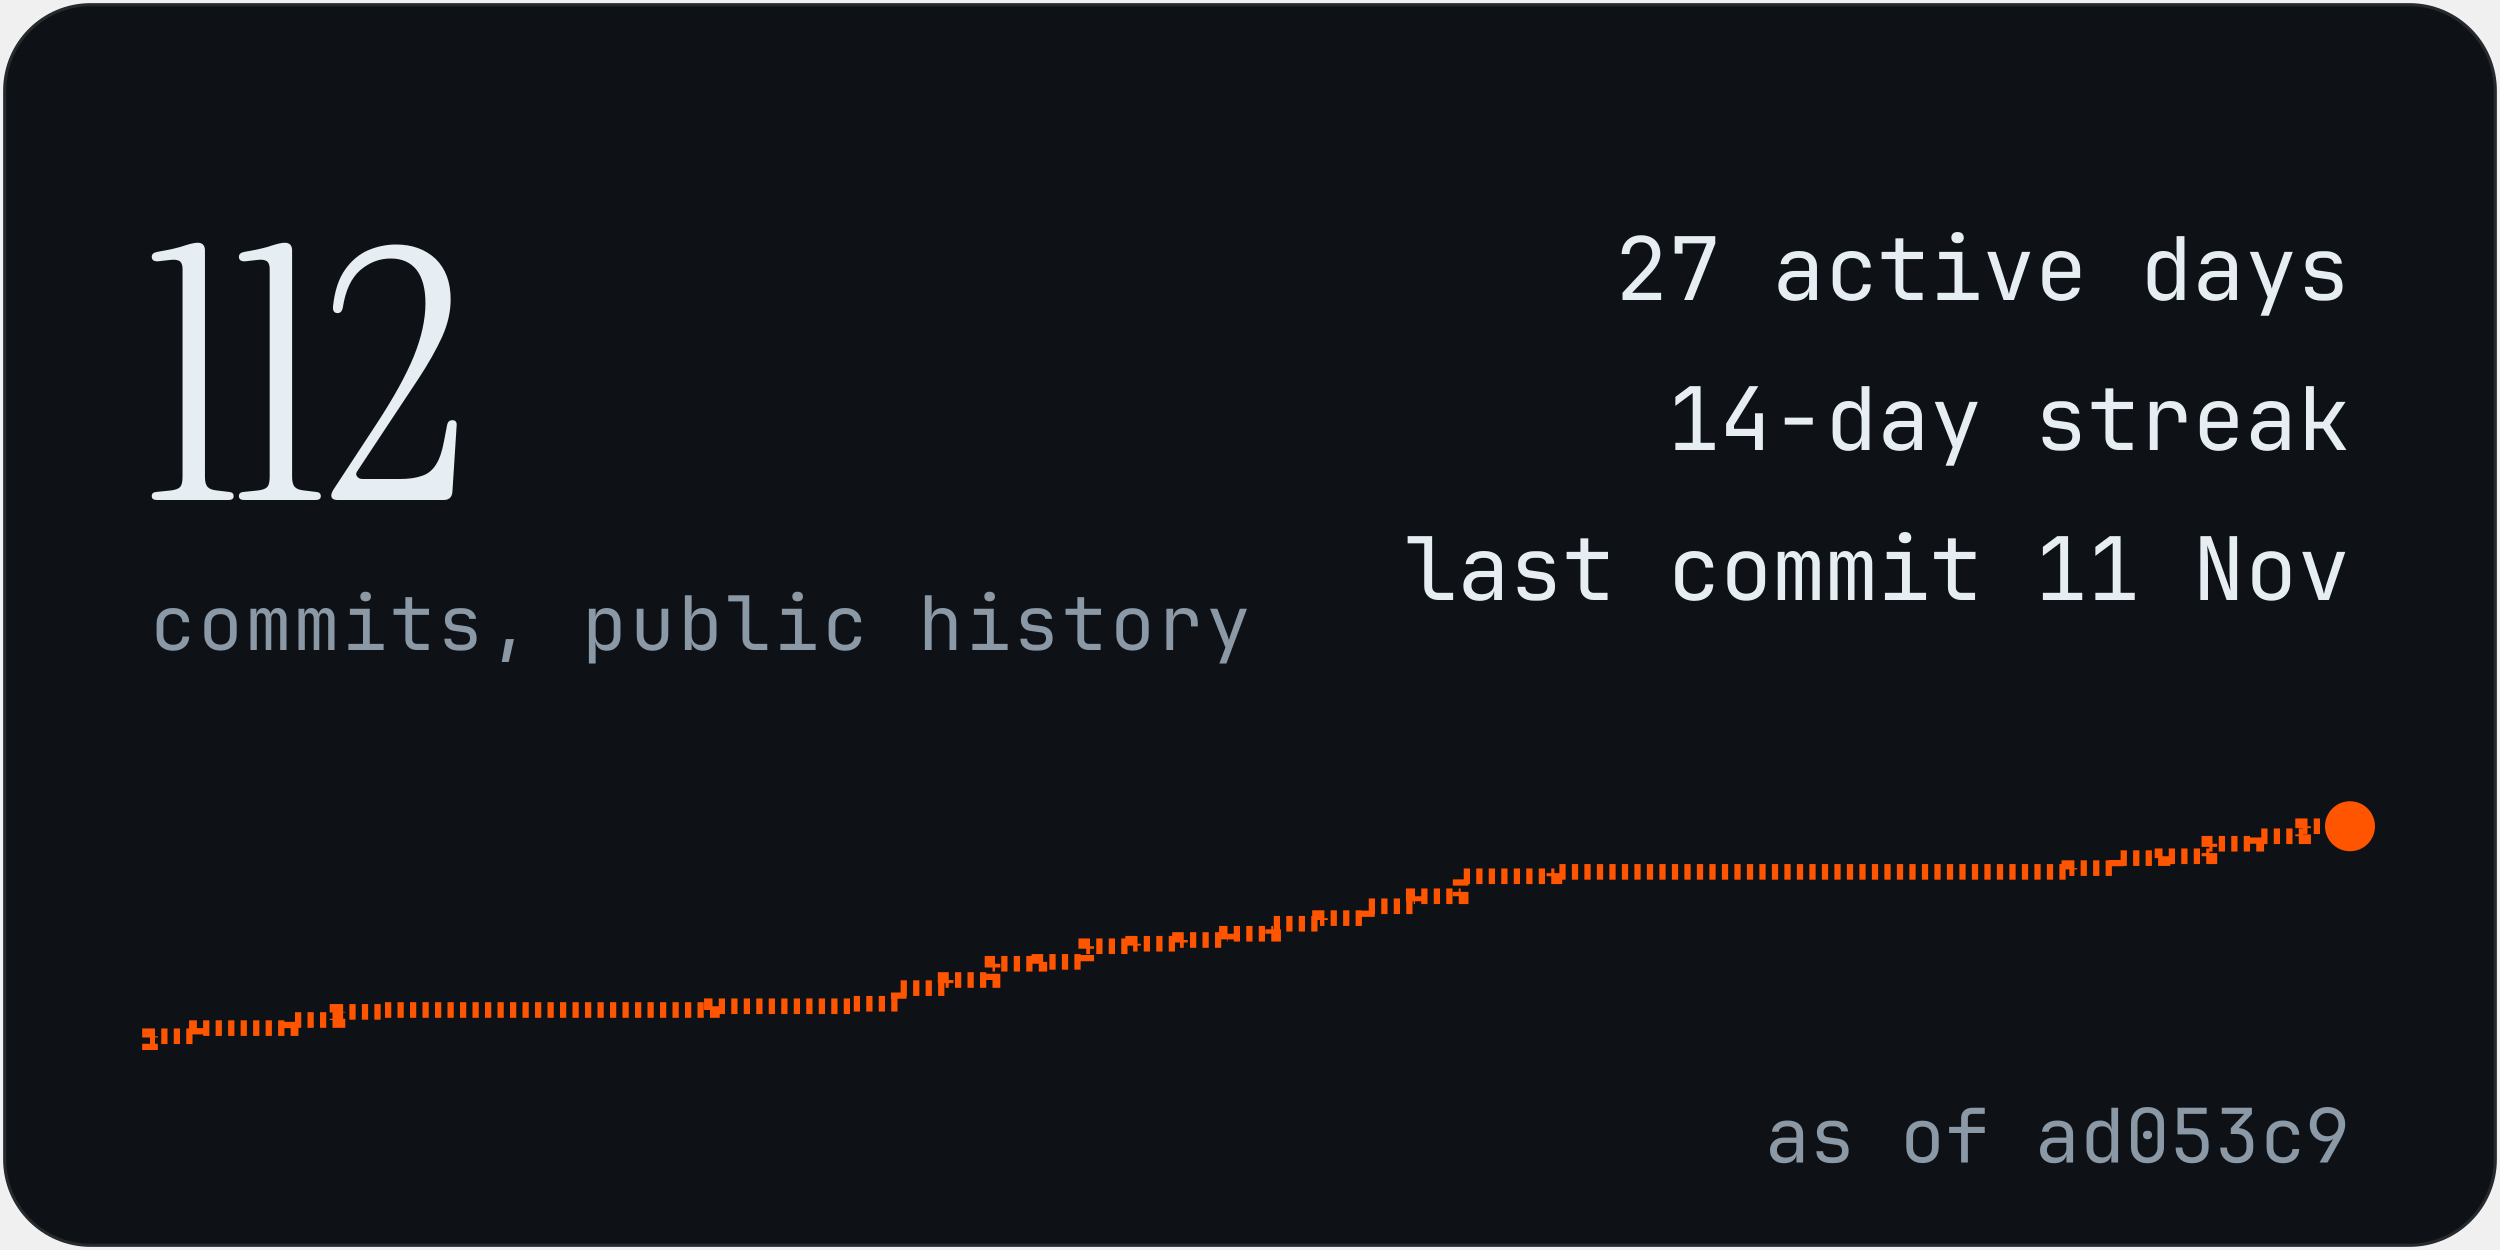
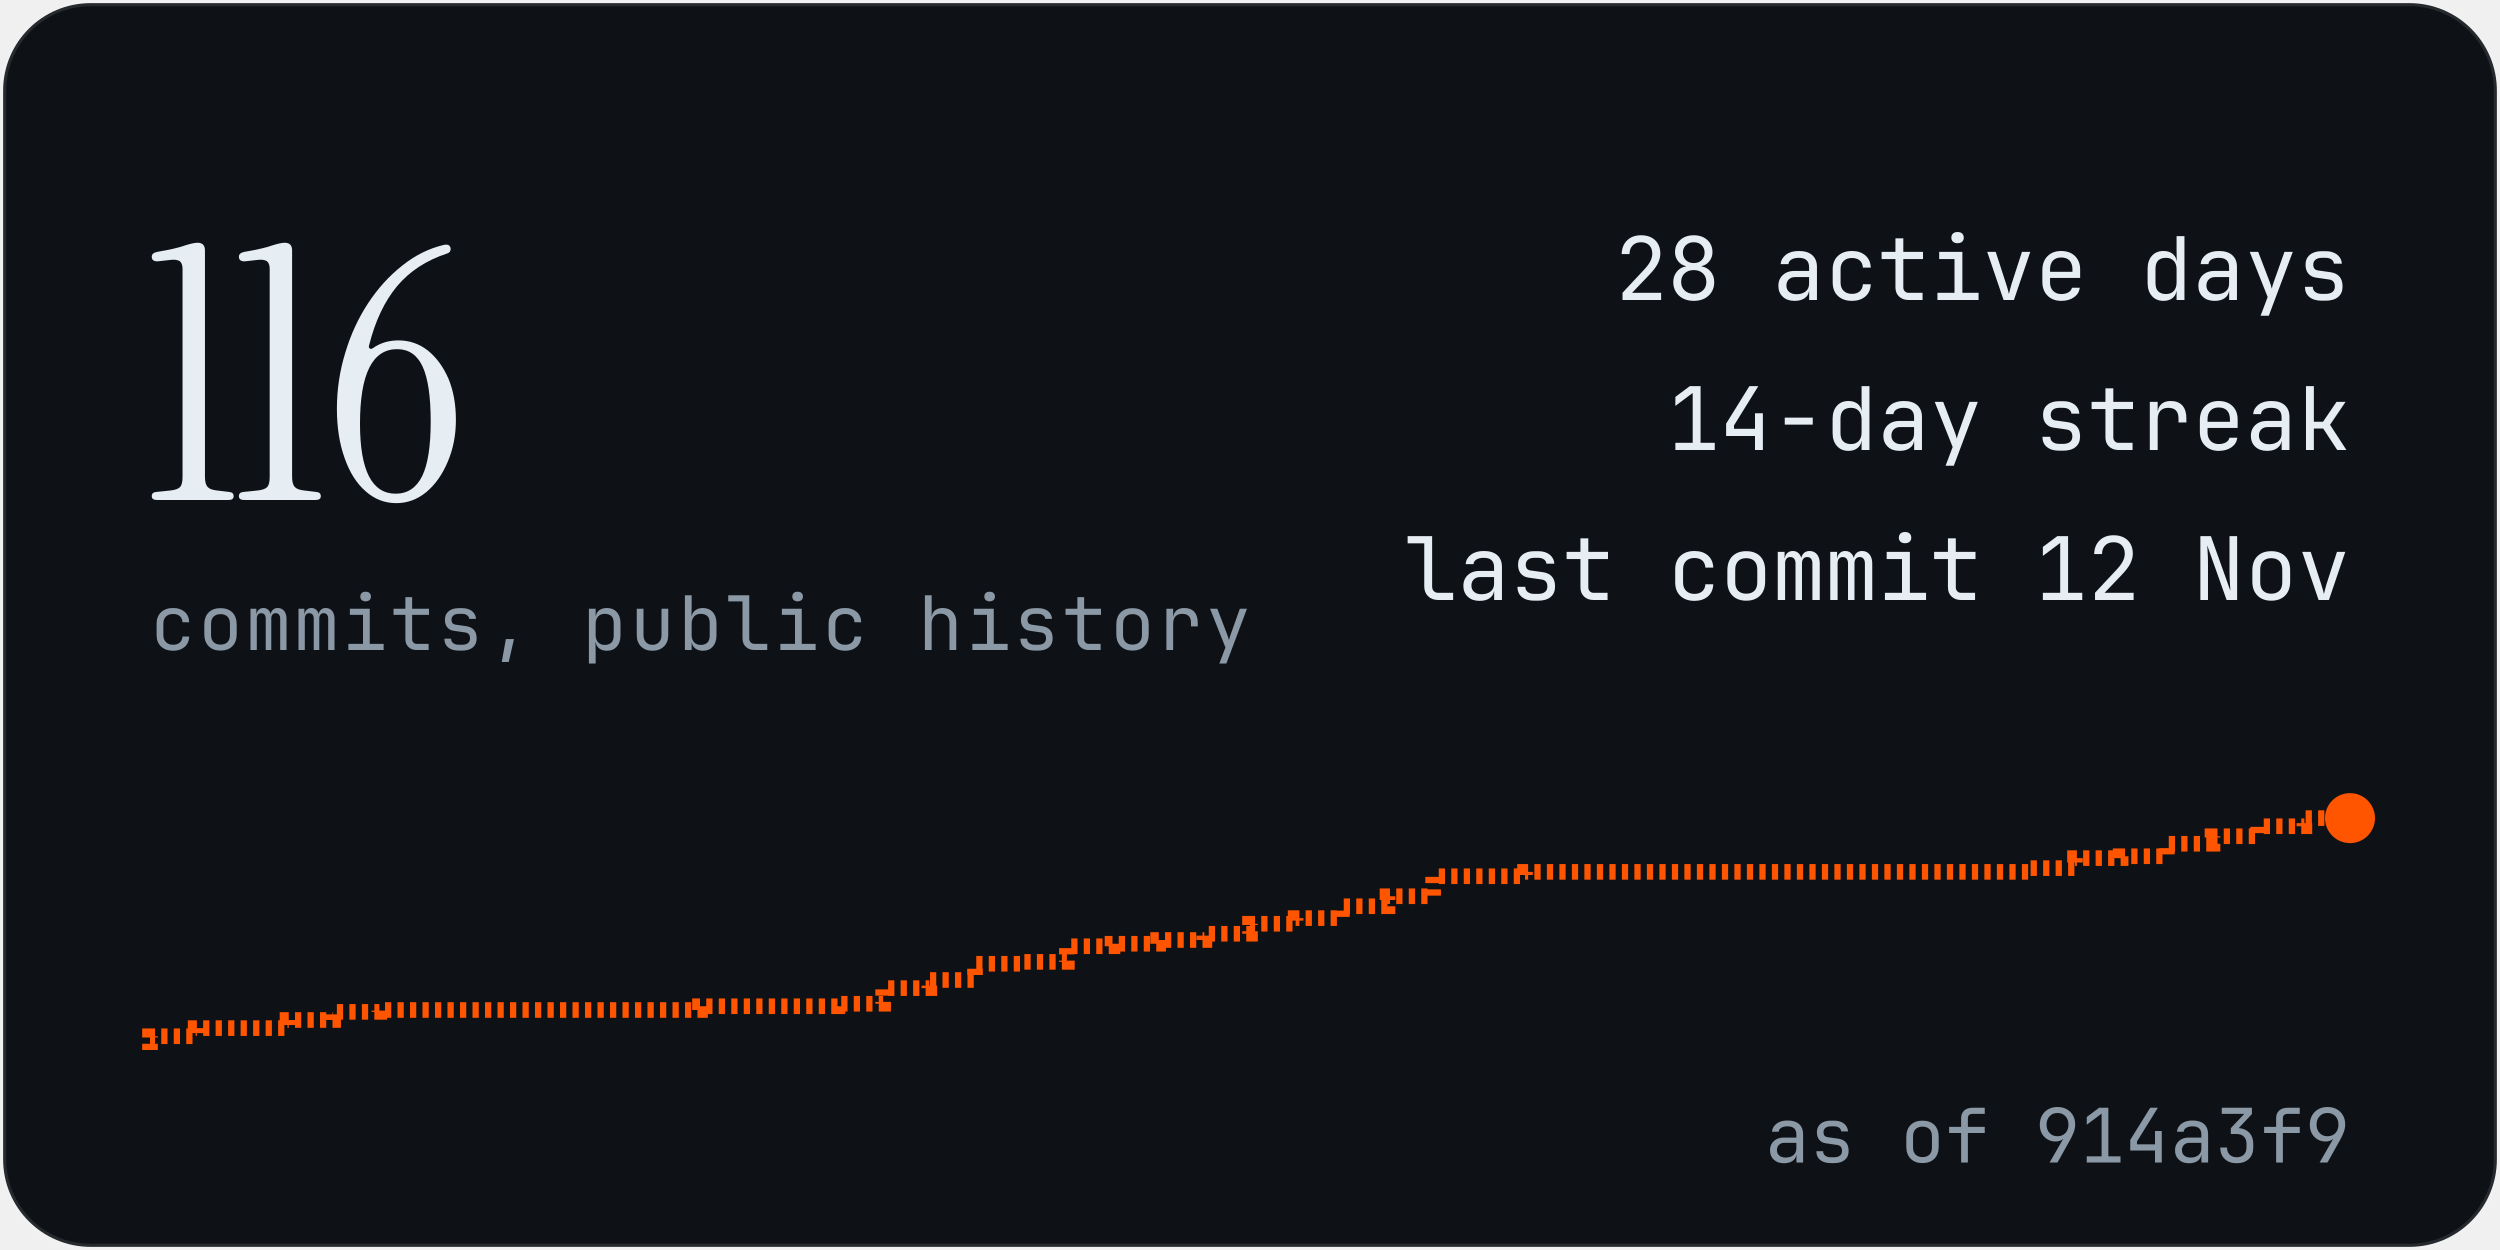
<svg xmlns="http://www.w3.org/2000/svg" viewBox="0 0 400 200" width="400" height="200" role="img" aria-labelledby="cg-title cg-desc">
  <style>.cg-stair{animation:cg-draw 1.6s cubic-bezier(.3,.8,.3,1) both}.cg-bar{transform-box:fill-box;transform-origin:center bottom;animation:cg-rise .4s ease-out both}.cg-flag{animation:cg-fade .4s ease-out 1.6s both}.cg-now-ring{transform-box:fill-box;transform-origin:center;animation:cg-pulse 3.2s ease-out infinite}@keyframes cg-draw{from{stroke-dashoffset:1}to{stroke-dashoffset:0}}@keyframes cg-rise{from{transform:scaleY(0)}to{transform:scaleY(1)}}@keyframes cg-fade{from{opacity:0}to{opacity:1}}@keyframes cg-pulse{from{opacity:.5;transform:scale(1)}to{opacity:0;transform:scale(2.6)}}@media (prefers-reduced-motion:reduce){.cg-stair,.cg-bar,.cg-flag,.cg-now-ring{animation:none}}</style>
  <defs>
    <path id="m44" d="M210 160l 55-306 108 0-70 306-93 0z" />
    <path id="m45" d="M140-290l 0-80 320 0 0 80-320 0z" />
-     <path id="m48" d="M300 10q-101 0-160-59-60-58-60-156l 0-320q 0-98 60-157 59-58 160-58 101 0 161 58 59 59 59 157l 0 320q 0 65-27 113-27 49-76 75-50 27-117 27zM300-67q 60 0 97-39 36-38 36-99l 0-320q 0-61-36-100-37-38-97-38-60 0-96 38-37 39-37 100l 0 320q 0 61 37 99 36 39 96 39zM300-310q-27 0-43-15-17-15-17-43 0-27 17-42 16-14 43-14 27 0 44 14 16 15 16 42 0 28-16 43-17 15-44 15z" />
    <path id="m49" d="M90 0l 0-82 198 0 0-570-198 148 0-103 165-123 123 0 0 648 162 0 0 82-450 0z" />
    <path id="m50" d="M86 0l 0-83 243-260q 53-56 75-100 22-44 22-86 0-60-34-96-35-35-94-35-61 0-96 36-36 37-36 99l-90 0q 3-99 63-157 60-58 159-58 101 0 161 57 59 57 59 155 0 52-28 110-29 58-98 130l-197 206 332 0 0 82-441 0z" />
    <path id="m51" d="M289 10q-101 0-160-57-59-56-59-153l 90 0q 0 60 35 95 35 35 95 35 60 0 95-35 35-35 35-95l 0-50q 0-60-35-95-35-35-95-35l-79 0 0-78 179-190-300 0 0-82 402 0 0 84-176 187q 90 7 142 62 52 56 52 147l 0 50q 0 97-59 153-60 57-162 57z" />
    <path id="m52" d="M400 0l 0-160-330 0 0-141 266-429 102 0-278 449 0 39 240 0 0-178 90 0 0 420-90 0z" />
-     <path id="m53" d="M294 10q-101 0-160-57-59-56-59-153l 90 0q 0 60 35 95 35 35 95 35 60 0 95-35 35-35 35-95l 0-45q 0-60-34-95-34-35-92-35l-199 0 0-355 389 0 0 82-305 0 2 191 118 0q 101 0 156 55 55 56 55 157l 0 45q 0 97-59 153-60 57-162 57z" />
-     <path id="m55" d="M190 0l 260-648-278 0 0 118-90 0 0-200 464 0 0 84-258 646-98 0z" />
+     <path id="m56" d="M300 10q-69 0-122-27-53-27-82-76-30-48-30-111 0-69 40-119 39-50 105-61l 0-3q-57-13-91-58-34-44-34-102 0-57 27-101 27-43 76-68 48-24 111-24 64 0 112 24 48 25 75 68 27 44 27 101 0 58-34 102-34 45-91 58l 0 3q 66 11 106 61 39 50 39 119 0 63-29 111-30 49-82 76-53 27-123 27zM300-422q 56 0 90-33 34-33 34-86 0-53-34-86-34-33-90-33-55 0-89 33-35 33-35 86 0 53 35 86 34 33 89 33zM300-71q 64 0 104-38 40-37 40-97 0-61-40-99-40-37-104-37-64 0-104 37-40 38-40 99 0 60 40 97 40 38 104 38z" />
    <path id="m57" d="M195 0l 180-313-3-2q-10 16-37 25-27 10-59 10-63 0-110-29-48-28-75-78-27-50-27-116 0-71 30-124 30-53 83-83 53-30 122-30 71 0 124 29 53 30 83 82 30 53 30 122 0 48-18 98-18 51-49 106l-169 303-105 0zM300-350q 65 0 106-43 40-43 40-112 0-69-40-112-41-43-106-43-65 0-105 43-41 43-41 112 0 69 41 112 40 43 105 43z" />
    <path id="m78" d="M90 0l 0-730 120 0 223 625q-2-25-4-62-3-36-4-77-2-40-2-76l 0-410 87 0 0 730-120 0-222-625q 2 24 4 60 2 37 4 77 1 41 1 78l 0 410-87 0z" />
    <path id="m97" d="M252 10q-85 0-135-48-50-47-50-124 0-51 23-89 23-38 64-60 41-21 94-21l 170 0 0-43q 0-107-117-107-52 0-84 19-32 19-34 53l-90 0q 5-65 61-108 55-42 147-42 100 0 154 48 53 48 53 134l 0 378-89 0 0-100-2 0q-8 51-51 80-43 30-114 30zM274-66q 66 0 105-32 39-32 39-87l 0-77-160 0q-44 0-71 26-28 27-28 71 0 46 31 72 30 27 84 27z" />
    <path id="m98" d="M332 10q-62 0-102-31-40-30-47-84l-1 0 0 105-90 0 0-730 90 0 0 160-2 125 1 0q 8-53 49-84 40-31 102-31 83 0 132 55 49 55 49 150l 0 161q 0 94-49 149-49 55-132 55zM302-68q 57 0 89-30 32-30 32-97l 0-160q 0-68-32-98-32-29-89-29-55 0-87 35-33 35-33 97l 0 150q 0 62 33 97 32 35 87 35z" />
    <path id="m99" d="M308 10q-100 0-160-56-60-56-60-154l 0-150q 0-98 60-154 60-56 160-56 95 0 154 51 58 51 61 139l-90 0q-3-53-36-82-33-28-89-28-59 0-94 33-36 34-36 96l 0 151q 0 62 36 96 35 34 94 34 56 0 89-29 33-29 36-81l 90 0q-3 88-61 139-59 51-154 51z" />
    <path id="m100" d="M268 10q-82 0-131-55-50-55-50-149l 0-161q 0-95 49-150 49-55 132-55 62 0 103 31 40 31 48 84l 1 0-2-125 0-160 90 0 0 730-90 0 0-105-1 0q-7 54-47 84-40 31-102 31zM298-68q 56 0 88-35 32-35 32-97l 0-150q 0-62-32-97-32-35-88-35-57 0-89 29-32 30-32 98l 0 160q 0 67 32 97 32 30 89 30z" />
    <path id="m101" d="M300 10q-97 0-156-59-60-58-60-161l 0-130q 0-103 60-162 59-58 156-58 65 0 114 26 48 26 75 73 27 47 27 111l 0 98-344 0 0 52q 0 61 35 96 35 36 93 36 50 0 83-20 32-19 39-52l 90 0q-9 69-67 109-58 41-145 41zM172-322l 256 0 0-28q 0-65-33-101-34-35-95-35-61 0-94 35-34 36-34 101l 0 28z" />
    <path id="m102" d="M215 0l 0-393-160 0 0-82 160 0 0-115q 0-65 41-103 41-37 113-37l 161 0 0 82-161 0q-64 0-64 58l 0 115 225 0 0 82-225 0 0 393-90 0z" />
    <path id="m104" d="M92 0l 0-730 90 0 0 285 1 0q 7-55 45-85 38-30 101-30 83 0 132 51 49 51 49 139l 0 370-90 0 0-355q 0-62-31-96-32-33-86-33-56 0-88 35-33 35-33 99l 0 350-90 0z" />
    <path id="m105" d="M85 0l 0-82 195 0 0-386-175 0 0-82 265 0 0 468 185 0 0 82-470 0zM315-649q-33 0-52-17-19-17-19-46 0-30 19-48 19-17 52-17 33 0 52 17 19 18 19 48 0 29-19 46-19 17-52 17z" />
    <path id="m107" d="M97 0l 0-730 90 0 0 407 105 0 154-227 103 0-177 262 187 288-105 0-160-245-107 0 0 245-90 0z" />
    <path id="m108" d="M380 0q-73 0-116-43-44-42-44-112l 0-493-190 0 0-82 280 0 0 575q 0 34 19 53 19 20 51 20l 170 0 0 82-170 0z" />
    <path id="m109" d="M60 0l 0-550 78 0 0 73 2 0q 5-37 30-60 24-23 62-23 36 0 61 21 25 21 36 57l 1 0q 7-36 32-57 24-21 62-21 53 0 85 39 31 40 31 103l 0 418-84 0 0-419q 0-33-16-53-16-19-44-19-27 0-43 19-16 19-16 52l 0 420-74 0 0-419q 0-33-16-53-16-19-43-19-28 0-44 19-16 19-16 52l 0 420-84 0z" />
    <path id="m111" d="M300 8q-99 0-157-58-59-58-59-162l 0-126q 0-105 58-163 58-57 158-57 100 0 158 57 58 58 58 163l 0 126q 0 104-58 162-59 58-158 58zM300-72q 59 0 93-33 33-33 33-97l 0-146q 0-64-33-97-34-33-93-33-58 0-92 33-34 33-34 97l 0 146q 0 64 34 97 34 33 92 33z" />
    <path id="m112" d="M92 180l 0-730 90 0 0 105 1 0q 7-54 47-85 40-30 102-30 83 0 132 54 49 55 49 150l 0 161q 0 95-49 150-49 55-132 55-62 0-102-31-40-31-47-84l-3 0 2 125 0 160-90 0zM302-68q 57 0 89-30 32-30 32-97l 0-160q 0-68-32-98-32-29-89-29-55 0-87 35-33 35-33 97l 0 150q 0 62 33 97 32 35 87 35z" />
    <path id="m114" d="M112 0l 0-550 90 0 0 105 2 0q 7-53 45-84 38-31 102-31 86 0 133 51 46 52 46 147l 0 47-90 0 0-47q 0-120-117-120-59 0-90 34-31 34-31 98l 0 350-90 0z" />
    <path id="m115" d="M278 8q-92 0-142-42-51-41-51-117l 90 0q 0 38 27 59 27 22 76 22l 44 0q 50 0 78-22 27-22 27-62 0-71-65-80l-152-22q-56-8-87-47-31-38-31-101 0-72 50-113 49-41 136-41l 44 0q 80 0 131 39 50 40 54 104l-91 0q-2-29-27-48-26-19-67-19l-44 0q-46 0-72 21-26 21-26 57 0 58 53 66l 142 20q 140 20 140 164 0 77-50 119-51 43-143 43l-44 0z" />
    <path id="m116" d="M355 0q-68 0-109-40-41-39-41-105l 0-323-158 0 0-82 158 0 0-155 90 0 0 155 225 0 0 82-225 0 0 323q 0 28 17 45 16 18 43 18l 160 0 0 82-160 0z" />
    <path id="m117" d="M299 10q-95 0-152-57-57-56-57-153l 0-350 90 0 0 350q 0 60 32 95 32 36 87 36 56 0 89-36 32-35 32-95l 0-350 90 0 0 350q 0 97-58 153-58 57-153 57z" />
    <path id="m118" d="M241 0l-187-550 97 0 120 370q 11 33 19 63 8 31 12 48 5-17 12-48 7-30 17-63l 120-370 95 0-187 550-118 0z" />
    <path id="m121" d="M178 180l 81-214-205-516 97 0 130 340q 8 20 15 42 7 22 10 38 3-16 10-38 7-22 14-42l 121-340 95 0-274 730-94 0z" />
    <path id="d49" d="M20 0q-15 0-15-11 0-11 13-12l 39-4q 21-2 29-10 7-8 7-29l 0-594q 0-17-9-23-10-5-25-3l-36 4q-18 1-18-13 0-11 16-14 53-9 78-18 25-8 37-8 21 0 21 22l 0 647q 0 21 8 29 7 8 28 10l 33 4q 13 1 13 12 0 11-15 11l-204 0z" />
-     <path id="d50" d="M38 0q-18 0-18-13 0-7 7-18l 120-183q 75-114 109-197 33-82 33-151 0-62-25-95-26-33-74-33-48 0-87 33-39 34-50 107-3 16-15 16-15 0-13-20 7-66 35-105 27-38 66-55 39-16 79-16 69 0 113 41 43 42 43 116 0 52-24 106-25 55-67 119-43 65-98 148l-78 118q-6 9 0 15 5 7 15 7l 107 0q 38 0 63-9 25-8 40-32 15-23 23-67l 9-47q 3-13 15-13 14 0 12 17l-12 188q-2 23-25 23l-303 0z" />
+     <path id="d54" d="M206 9q-50 0-88-34-39-34-60-95-22-61-22-141 0-82 24-160 23-77 65-141 42-64 98-108 55-44 119-59 10-2 15 2 4 4 4 10 0 10-11 13-88 29-142 93-54 65-80 169-2 7 2 9 3 3 9-1 31-22 73-22 47 0 84 29 37 30 59 81 21 51 21 117 0 65-23 119-23 55-61 87-39 32-86 32zM204-18q 51 0 76-51 24-50 24-155 0-107-23-157-23-50-73-50-106 0-106 213 0 200 102 200z" />
  </defs>
  <rect x="0.5" y="0.5" width="399" height="199" rx="14" fill="#0E1217" stroke="#FFFFFF" stroke-width="1" stroke-opacity="0.1" />
-   <g class="cg-text-group" data-name="commit-total" data-font="display" data-size="56" fill="#E6EDF3" data-bbox="24.3 38.8 48.9 41.2">
-     <g class="cg-run" data-bbox="24.3 38.8 48.9 41.2" transform="translate(24 80)scale(0.056)">
+   <g class="cg-text-group" data-name="commit-total" data-font="display" data-size="56" fill="#E6EDF3" data-bbox="24.3 38.8 48.7 41.7">
+     <g class="cg-run" data-bbox="24.3 38.8 48.7 41.7" transform="translate(24 80)scale(0.056)">
      <g fill="#E6EDF3">
        <use href="#d49" />
        <use href="#d49" x="249" />
-         <use href="#d50" x="498" />
+         <use href="#d54" x="498" />
      </g>
    </g>
  </g>
  <g class="cg-text-group" data-name="commit-caption" data-font="mono" data-size="12" fill="#8B98A5" data-bbox="25.1 94.7 174.5 11.5">
    <g class="cg-run" data-bbox="25.1 94.7 174.5 11.5" transform="translate(24 104)scale(0.012)">
      <g fill="#8B98A5">
        <use href="#m99" />
        <use href="#m111" x="640" />
        <use href="#m109" x="1280" />
        <use href="#m109" x="1920" />
        <use href="#m105" x="2560" />
        <use href="#m116" x="3200" />
        <use href="#m115" x="3840" />
        <use href="#m44" x="4480" />
        <use href="#m112" x="5760" />
        <use href="#m117" x="6400" />
        <use href="#m98" x="7040" />
        <use href="#m108" x="7680" />
        <use href="#m105" x="8320" />
        <use href="#m99" x="8960" />
        <use href="#m104" x="10240" />
        <use href="#m105" x="10880" />
        <use href="#m115" x="11520" />
        <use href="#m116" x="12160" />
        <use href="#m111" x="12800" />
        <use href="#m114" x="13440" />
        <use href="#m121" x="14080" />
      </g>
    </g>
  </g>
  <g class="cg-text-group" data-name="stats" data-font="mono" data-size="14" fill="#E6EDF3" data-bbox="225.2 37.1 150.2 59">
    <g class="cg-run" data-bbox="259.5 37.1 115.3 13.4" transform="translate(258.4 48)scale(0.014)">
      <g fill="#E6EDF3">
        <use href="#m50" />
-         <use href="#m55" x="600" />
+         <use href="#m56" x="600" />
        <use href="#m97" x="1800" />
        <use href="#m99" x="2400" />
        <use href="#m116" x="3000" />
        <use href="#m105" x="3600" />
        <use href="#m118" x="4200" />
        <use href="#m101" x="4800" />
        <use href="#m100" x="6000" />
        <use href="#m97" x="6600" />
        <use href="#m121" x="7200" />
        <use href="#m115" x="7800" />
      </g>
    </g>
    <g class="cg-run" data-bbox="268.1 61.8 107.4 12.7" transform="translate(266.8 72)scale(0.014)">
      <g fill="#E6EDF3">
        <use href="#m49" />
        <use href="#m52" x="600" />
        <use href="#m45" x="1200" />
        <use href="#m100" x="1800" />
        <use href="#m97" x="2400" />
        <use href="#m121" x="3000" />
        <use href="#m115" x="4200" />
        <use href="#m116" x="4800" />
        <use href="#m114" x="5400" />
        <use href="#m101" x="6000" />
        <use href="#m97" x="6600" />
        <use href="#m107" x="7200" />
      </g>
    </g>
    <g class="cg-run" data-bbox="225.2 85.1 150 11" transform="translate(224.8 96)scale(0.014)">
      <g fill="#E6EDF3">
        <use href="#m108" />
        <use href="#m97" x="600" />
        <use href="#m115" x="1200" />
        <use href="#m116" x="1800" />
        <use href="#m99" x="3000" />
        <use href="#m111" x="3600" />
        <use href="#m109" x="4200" />
        <use href="#m109" x="4800" />
        <use href="#m105" x="5400" />
        <use href="#m116" x="6000" />
        <use href="#m49" x="7200" />
-         <use href="#m49" x="7800" />
+         <use href="#m50" x="7800" />
        <use href="#m78" x="9000" />
        <use href="#m111" x="9600" />
        <use href="#m118" x="10200" />
      </g>
    </g>
  </g>
-   <path d="M24 168L24 168L24 165.8L31.5 165.8L31.5 165.8L31.5 164.5L39 164.5L46.5 164.5L46.5 164.5L46.5 163.2L54 163.2L54 163.2L54 161.9L61.4 161.9L61.4 161.9L61.4 161.6L68.9 161.6L76.4 161.6L83.9 161.6L91.4 161.6L98.9 161.6L106.4 161.6L113.9 161.6L113.9 161.6L113.9 161L121.4 161L128.9 161L136.3 161L136.3 161L136.3 160.6L143.8 160.6L143.8 160.6L143.8 158.1L151.3 158.1L151.3 158.1L151.3 156.8L158.8 156.8L158.8 156.8L158.8 154.2L166.3 154.2L166.3 154.2L166.3 153.9L173.8 153.9L173.8 153.9L173.8 151.4L181.3 151.4L181.3 151.4L181.3 151L188.8 151L188.8 151L188.8 150.4L196.3 150.4L196.3 150.4L196.3 149.4L203.7 149.4L203.7 149.4L203.7 147.8L211.2 147.8L211.2 147.8L211.2 146.9L218.7 146.9L218.7 146.9L218.7 145L226.2 145L226.2 145L226.2 143.4L233.7 143.4L233.7 143.4L233.7 140.2L241.2 140.2L248.7 140.2L248.7 140.2L248.7 139.5L256.2 139.5L263.7 139.5L271.1 139.5L278.6 139.5L286.1 139.5L293.6 139.5L301.1 139.5L308.6 139.5L316.1 139.5L323.6 139.5L331.1 139.5L331.1 139.5L331.1 138.9L338.6 138.9L338.6 138.9L338.6 137.3L346 137.3L346 137.3L346 137L353.5 137L353.5 137L353.5 135L361 135L361 135L361 133.8L368.5 133.8L368.5 133.8L368.5 132.2L376 132.2" fill="none" stroke="#FF5400" stroke-width="2.5" class="cg-stair" pathLength="1" stroke-dasharray="1" stroke-dashoffset="0" />
-   <circle class="dm dm-now-dot" cx="376" cy="132.2" r="3.5" fill="#FF5400" stroke="#FF5400" stroke-width="1" />
+   <path d="M24 168L24 168L24 165.8L31.3 165.8L31.3 165.8L31.3 164.5L38.7 164.5L46 164.5L46 164.5L46 163.2L53.3 163.2L53.3 163.2L53.3 161.9L60.7 161.9L60.7 161.9L60.7 161.6L68 161.6L75.3 161.6L82.7 161.6L90 161.6L97.3 161.6L104.7 161.6L112 161.6L112 161.6L112 161L119.3 161L126.7 161L134 161L134 161L134 160.6L141.3 160.6L141.3 160.6L141.3 158.1L148.7 158.1L148.7 158.1L148.7 156.8L156 156.8L156 156.8L156 154.2L163.3 154.2L163.3 154.2L163.3 153.9L170.7 153.9L170.7 153.9L170.7 151.4L178 151.4L178 151.4L178 151L185.3 151L185.3 151L185.3 150.4L192.7 150.4L192.7 150.4L192.7 149.4L200 149.4L200 149.4L200 147.8L207.3 147.8L207.3 147.8L207.3 146.9L214.7 146.9L214.7 146.9L214.7 145L222 145L222 145L222 143.4L229.3 143.4L229.3 143.4L229.3 140.2L236.7 140.2L244 140.2L244 140.2L244 139.5L251.3 139.5L258.7 139.5L266 139.5L273.3 139.5L280.7 139.5L288 139.5L295.3 139.5L302.7 139.5L310 139.5L317.3 139.5L324.7 139.5L324.7 139.5L324.7 138.9L332 138.9L332 138.9L332 137.3L339.3 137.3L339.3 137.3L339.3 137L346.7 137L346.7 137L346.7 135L354 135L354 135L354 133.8L361.3 133.8L361.3 133.8L361.3 132.2L368.7 132.2L368.7 132.2L368.7 130.9L376 130.9" fill="none" stroke="#FF5400" stroke-width="2.5" class="cg-stair" pathLength="1" stroke-dasharray="1" stroke-dashoffset="0" />
+   <circle class="dm dm-now-dot" cx="376" cy="130.9" r="3.5" fill="#FF5400" stroke="#FF5400" stroke-width="1" />
  <g class="cg-text-group" data-name="stamp" data-font="mono" data-size="12" fill="#8B98A5" data-bbox="283.2 177.1 92 9">
    <g class="cg-run" data-bbox="283.2 177.1 92 9" transform="translate(282.4 186)scale(0.012)">
      <g fill="#8B98A5">
        <use href="#m97" />
        <use href="#m115" x="600" />
        <use href="#m111" x="1800" />
        <use href="#m102" x="2400" />
-         <use href="#m97" x="3600" />
-         <use href="#m100" x="4200" />
-         <use href="#m48" x="4800" />
-         <use href="#m53" x="5400" />
+         <use href="#m57" x="3600" />
+         <use href="#m49" x="4200" />
+         <use href="#m52" x="4800" />
+         <use href="#m97" x="5400" />
        <use href="#m51" x="6000" />
-         <use href="#m99" x="6600" />
+         <use href="#m102" x="6600" />
        <use href="#m57" x="7200" />
      </g>
    </g>
  </g>
</svg>
